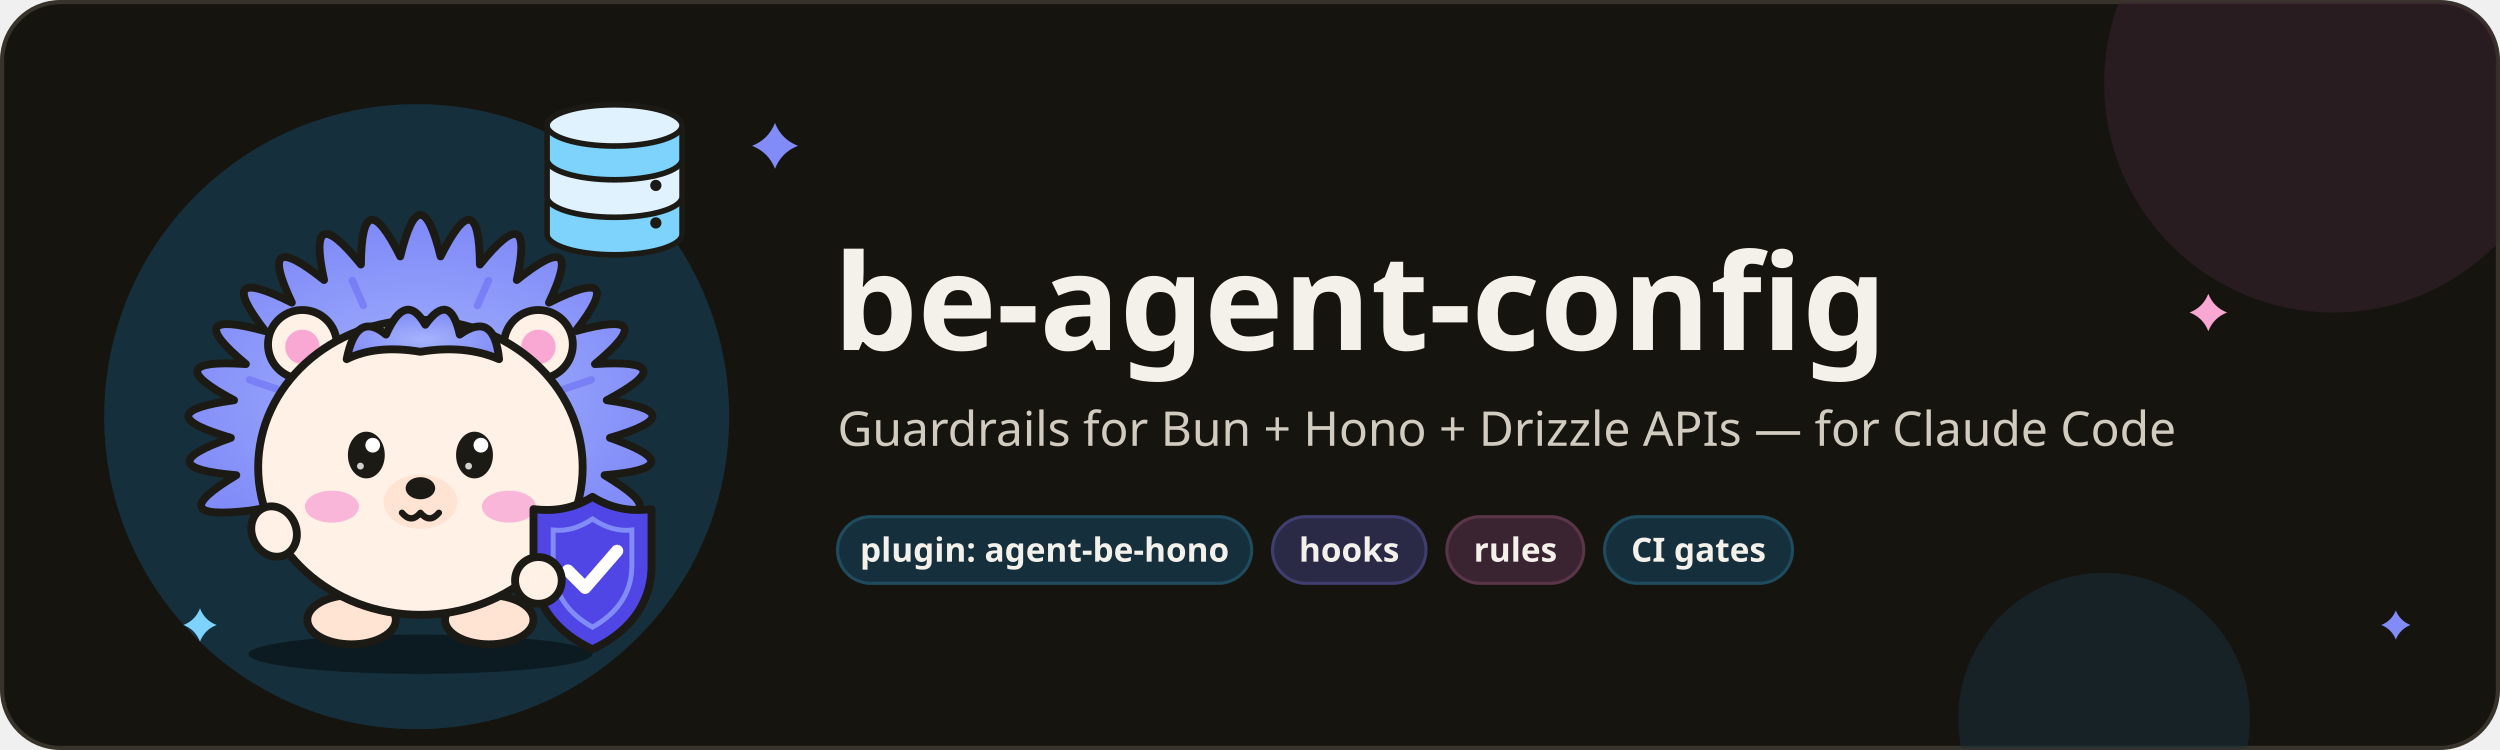
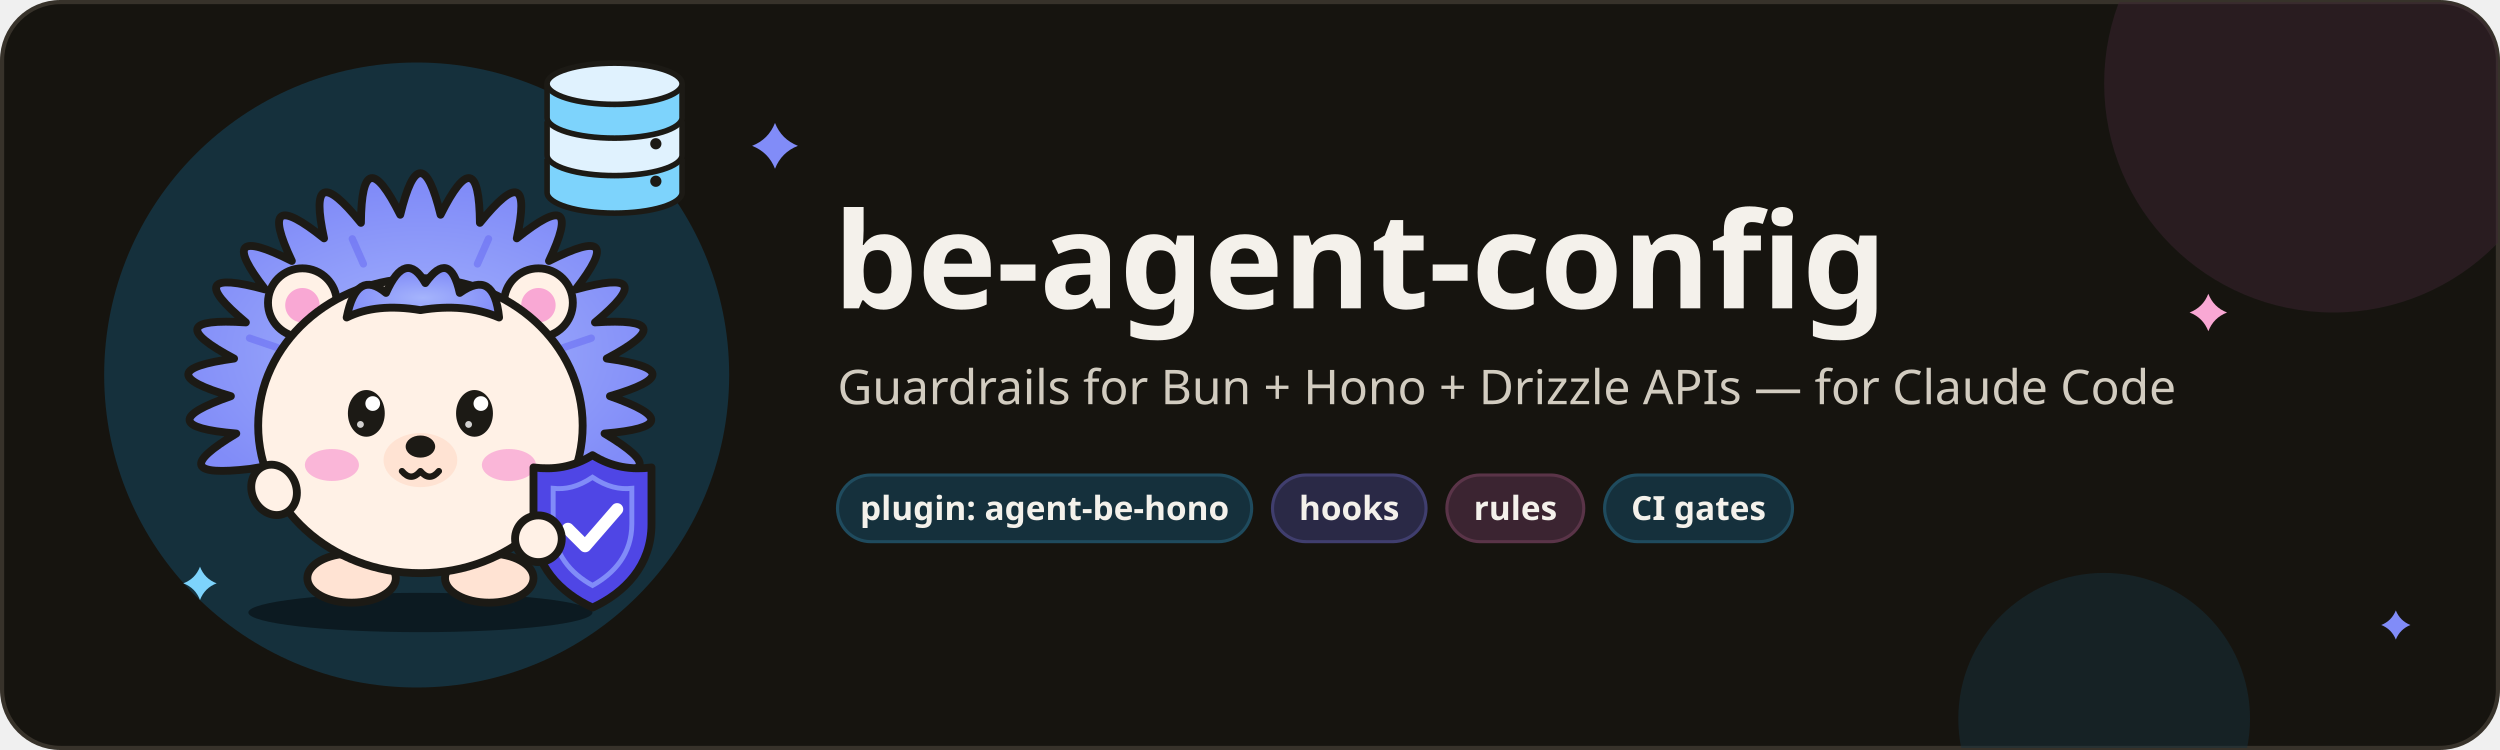
<svg xmlns="http://www.w3.org/2000/svg" viewBox="0 0 1200 360" role="img" aria-labelledby="t d">
  <defs>
    <style>.s{font-family:'Plus Jakarta Sans', system-ui, sans-serif}.m{font-family:ui-monospace, 'SF Mono', Menlo, Consolas, monospace;font-variant-ligatures:none}.eye,.tw,.blob{transform-box:fill-box;transform-origin:50% 50%}.eye{animation:blink 4.6s ease-in-out infinite}@keyframes blink{0%,93%,96%,100%{transform:scaleY(1)}94%,95%{transform:scaleY(.1)}}.glint{animation:glint 4.6s ease-in-out infinite}@keyframes glint{0%,93%,96%,100%{opacity:1}93.6%,95.4%{opacity:0}}.tw{animation:twinkle 6s ease-in-out infinite}.tw1{animation-delay:.6s}.tw2{animation-delay:2.1s}.tw3{animation-delay:3.6s}.tw4{animation-delay:5.1s}.tw5{animation-delay:1.35s}.tw6{animation-delay:2.85s}.tw7{animation-delay:4.35s}@keyframes twinkle{0%,32%,100%{transform:scale(1);opacity:1}10%{transform:scale(.85);opacity:.6}22%{transform:scale(1.1);opacity:1}}.blob{animation:drift-a 9s ease-in-out infinite}.blob2{animation-name:drift-b}.blob3{animation-name:drift-c}@keyframes drift-a{0%,100%{transform:translate(0,0)}50%{transform:translate(2px,-2px)}}@keyframes drift-b{0%,100%{transform:translate(0,0)}50%{transform:translate(-2.5px,2px)}}@keyframes drift-c{0%,100%{transform:translate(0,0)}50%{transform:translate(2px,-1.5px)}}@media (prefers-reduced-motion:reduce){*,*::before,*::after{animation:none!important}}</style>
    <filter id="sh" x="-10%" y="-10%" width="120%" height="140%">
      <feDropShadow dx="0" dy="4" stdDeviation="6" flood-color="#000000" flood-opacity="0.5" />
    </filter>
  </defs>
  <clipPath id="cc">
    <rect x="1" y="1" width="1198" height="358" rx="28" />
  </clipPath>
  <rect x="1" y="1" width="1198" height="358" rx="28" fill="#16140f" stroke="#37322a" stroke-width="2" />
  <g clip-path="url(#cc)">
    <g class="blob">
-       <circle cx="200" cy="200" r="150" fill="#15303c" />
+       <circle cx="200" cy="180" r="150" fill="#15303c" />
    </g>
    <g class="blob blob2">
      <circle cx="1120" cy="40" r="110" fill="#3b2431" opacity="0.5" />
    </g>
    <g class="blob blob3">
      <circle cx="1010" cy="345" r="70" fill="#15303c" opacity="0.5" />
    </g>
  </g>
  <g class="tw tw1">
    <path d="M372,59Q375.1,66.9 383,70Q375.1,73.1 372,81Q368.9,73.1 361,70Q368.9,66.9 372,59Z" fill="#818cf8" opacity="1" />
  </g>
  <g class="tw tw2">
    <path d="M1060,141Q1062.5,147.5 1069,150Q1062.5,152.5 1060,159Q1057.5,152.5 1051,150Q1057.5,147.5 1060,141Z" fill="#f9a8d4" opacity="1" />
  </g>
  <g class="tw tw3">
-     <path d="M96,292Q98.2,297.8 104,300Q98.2,302.2 96,308Q93.8,302.2 88,300Q93.8,297.8 96,292Z" fill="#7dd3fc" opacity="1" />
+     <path d="M96,272Q98.2,277.8 104,280Q98.2,282.2 96,288Q93.8,282.2 88,280Q93.8,277.8 96,272Z" fill="#7dd3fc" opacity="1" />
  </g>
  <g class="tw tw4">
    <path d="M1150,293Q1152,298 1157,300Q1152,302 1150,307Q1148,302 1143,300Q1148,298 1150,293Z" fill="#818cf8" opacity="1" />
  </g>
-   <g transform="translate(72 78) scale(1.18)">
+   <g transform="translate(72 58) scale(1.18)">
    <defs>
      <radialGradient id="mg" cx="50%" cy="60%" r="55%">
        <stop offset="0" stop-color="#a5b4fc" />
        <stop offset="1" stop-color="#818cf8" />
      </radialGradient>
    </defs>
    <ellipse cx="110" cy="200" rx="70" ry="8" fill="#000000" opacity="0.45" />
    <path d="M110,130L40.7,141.6Q3.9,145.9 35.1,127.2Q-1.8,124.1 32.9,112Q-2.4,101.7 34.2,96.7Q2,79.6 39,82Q11.3,58.9 46.9,68.6Q25.1,40.5 57.7,57Q42.7,25.3 70.8,47.8Q63.4,13.8 85.8,41.5Q86.1,6.8 101.8,38.2Q110,4.4 118.2,38.2Q133.9,6.8 134.2,41.5Q156.6,13.8 149.2,47.8Q177.3,25.3 162.3,57Q194.9,40.5 173.1,68.6Q208.7,58.9 181,82Q218,79.6 185.8,96.7Q222.4,101.7 187.1,112Q221.8,124.1 184.9,127.2Q216.1,145.9 179.3,141.6Z" fill="url(#mg)" stroke="#1c1a15" stroke-width="3.2" stroke-linejoin="round" stroke-linecap="round" />
    <path d="M51.7,92.2L40.5,88.4" stroke="#6366f1" stroke-width="3" stroke-linecap="round" opacity=".5" />
    <path d="M65.4,71.7L56.8,64.1" stroke="#6366f1" stroke-width="3" stroke-linecap="round" opacity=".5" />
    <path d="M86.8,58.2L82.3,48" stroke="#6366f1" stroke-width="3" stroke-linecap="round" opacity=".5" />
    <path d="M133.2,58.2L137.7,48" stroke="#6366f1" stroke-width="3" stroke-linecap="round" opacity=".5" />
    <path d="M154.6,71.7L163.2,64.1" stroke="#6366f1" stroke-width="3" stroke-linecap="round" opacity=".5" />
    <path d="M168.3,92.2L179.5,88.4" stroke="#6366f1" stroke-width="3" stroke-linecap="round" opacity=".5" />
    <circle cx="62" cy="74" r="14" fill="#fff1e6" stroke="#1c1a15" stroke-width="3.2" stroke-linejoin="round" stroke-linecap="round" />
    <circle cx="62" cy="75" r="7" fill="#f9a8d4" />
    <circle cx="158" cy="74" r="14" fill="#fff1e6" stroke="#1c1a15" stroke-width="3.2" stroke-linejoin="round" stroke-linecap="round" />
    <circle cx="158" cy="75" r="7" fill="#f9a8d4" />
    <ellipse cx="82" cy="186" rx="18" ry="10" fill="#ffe3d3" stroke="#1c1a15" stroke-width="3.2" stroke-linejoin="round" stroke-linecap="round" />
    <ellipse cx="138" cy="186" rx="18" ry="10" fill="#ffe3d3" stroke="#1c1a15" stroke-width="3.2" stroke-linejoin="round" stroke-linecap="round" />
    <ellipse cx="110" cy="124" rx="66" ry="60" fill="#fff1e6" stroke="#1c1a15" stroke-width="3.2" stroke-linejoin="round" stroke-linecap="round" />
    <path d="M80,80Q84,60 96,70Q104,52 112,66Q122,52 126,70Q140,60 142,80Q128,74 110,77Q92,74 80,80Z" fill="url(#mg)" stroke="#1c1a15" stroke-width="3.2" stroke-linejoin="round" stroke-linecap="round" />
    <ellipse cx="74" cy="140" rx="11" ry="6.5" fill="#f9a8d4" opacity=".8" />
    <ellipse cx="146" cy="140" rx="11" ry="6.5" fill="#f9a8d4" opacity=".8" />
    <g class="eye">
      <ellipse cx="88" cy="119" rx="7.5" ry="9.5" fill="#1c1a15" />
      <g class="glint">
        <circle cx="90.6" cy="115" r="3" fill="#ffffff" />
        <circle cx="85.6" cy="123.5" r="1.4" fill="#ffffff" opacity=".8" />
      </g>
    </g>
    <g class="eye">
      <ellipse cx="132" cy="119" rx="7.5" ry="9.5" fill="#1c1a15" />
      <g class="glint">
        <circle cx="134.6" cy="115" r="3" fill="#ffffff" />
        <circle cx="129.6" cy="123.5" r="1.4" fill="#ffffff" opacity=".8" />
      </g>
    </g>
    <ellipse cx="110" cy="138" rx="15" ry="11" fill="#ffe3d3" />
    <ellipse cx="110" cy="132.5" rx="6" ry="4.5" fill="#1c1a15" />
    <path d="M102.5,142.5q3.75,4.5 7.5,0q3.75,4.5 7.5,0" fill="none" stroke="#1c1a15" stroke-width="2.6" stroke-linecap="round" stroke-linejoin="round" />
    <ellipse cx="50" cy="152" rx="9" ry="10.5" fill="#fff1e6" stroke="#1c1a15" stroke-width="3.2" stroke-linejoin="round" stroke-linecap="round" transform="rotate(-25 46 150)" />
    <path d="M180,136C188,141 196,142 204,141L204,164C204,181 193,192 180,198C167,192 156,181 156,164L156,141C164,142 172,141 180,136Z" fill="#4f46e5" stroke="#1c1a15" stroke-width="3.2" stroke-linejoin="round" stroke-linecap="round" />
    <path d="M180,145C186,149 191,150 196,149.5L196,164C196,176 189,184 180,189C171,184 164,176 164,164L164,149.5C169,150 174,149 180,145Z" fill="none" stroke="#818cf8" stroke-width="2" />
    <path d="M170,166l7,7l13,-15" fill="none" stroke="#ffffff" stroke-width="5" stroke-linecap="round" stroke-linejoin="round" />
    <circle cx="158" cy="170" r="9.5" fill="#fff1e6" stroke="#1c1a15" stroke-width="3.2" stroke-linejoin="round" stroke-linecap="round" />
  </g>
-   <g transform="translate(250 44) scale(0.9)">
+   <g transform="translate(250 24) scale(0.9)">
    <path d="M14,58v18a36,11 0 0 0 72,0v-18" fill="#7dd3fc" stroke="#1c1a15" stroke-width="3" stroke-linejoin="round" />
    <path d="M14,38v18a36,11 0 0 0 72,0v-18" fill="#e0f2fe" stroke="#1c1a15" stroke-width="3" stroke-linejoin="round" />
    <path d="M14,18v18a36,11 0 0 0 72,0v-18" fill="#7dd3fc" stroke="#1c1a15" stroke-width="3" stroke-linejoin="round" />
    <ellipse cx="50" cy="18" rx="36" ry="11" fill="#e0f2fe" stroke="#1c1a15" stroke-width="3" />
    <circle cx="72" cy="50" r="3" fill="#1c1a15" />
    <circle cx="72" cy="70" r="3" fill="#1c1a15" />
  </g>
-   <text class="s" x="400" y="168" font-size="64" font-weight="800" fill="#f4f1eb">be-agent-config</text>
-   <text class="s" x="402" y="214" font-size="23" font-weight="500" fill="#d2ccc0">Guardrails for Bun + Hono + Drizzle APIs — for Claude Code</text>
-   <rect x="402" y="248" width="198.8" height="32" rx="16.0" fill="#15303c" stroke="#1f4b5e" stroke-width="1.5" />
-   <text class="s" x="501.4" y="269.6" font-size="16" font-weight="600" fill="#f4f1eb" text-anchor="middle">plugin: agent-be-hono</text>
-   <rect x="610.8" y="248" width="73.7" height="32" rx="16.0" fill="#2a2946" stroke="#403e6e" stroke-width="1.5" />
-   <text class="s" x="647.6" y="269.6" font-size="16" font-weight="600" fill="#f4f1eb" text-anchor="middle">hooks</text>
-   <rect x="694.5" y="248" width="65.7" height="32" rx="16.0" fill="#3b2431" stroke="#5a3448" stroke-width="1.5" />
-   <text class="s" x="727.4" y="269.6" font-size="16" font-weight="600" fill="#f4f1eb" text-anchor="middle">rules</text>
-   <rect x="770.2" y="248" width="90.2" height="32" rx="16.0" fill="#15303c" stroke="#1f4b5e" stroke-width="1.5" />
-   <text class="s" x="815.3" y="269.6" font-size="16" font-weight="600" fill="#f4f1eb" text-anchor="middle">CI gates</text>
+   <text class="s" x="400" y="148" font-size="64" font-weight="800" fill="#f4f1eb">be-agent-config</text>
+   <text class="s" x="402" y="194" font-size="23" font-weight="500" fill="#d2ccc0">Guardrails for Bun + Hono + Drizzle APIs — for Claude Code</text>
+   <rect x="402" y="228" width="198.8" height="32" rx="16.0" fill="#15303c" stroke="#1f4b5e" stroke-width="1.5" />
+   <text class="s" x="501.4" y="249.6" font-size="16" font-weight="600" fill="#f4f1eb" text-anchor="middle">plugin: agent-be-hono</text>
+   <rect x="610.8" y="228" width="73.7" height="32" rx="16.0" fill="#2a2946" stroke="#403e6e" stroke-width="1.5" />
+   <text class="s" x="647.6" y="249.6" font-size="16" font-weight="600" fill="#f4f1eb" text-anchor="middle">hooks</text>
+   <rect x="694.5" y="228" width="65.7" height="32" rx="16.0" fill="#3b2431" stroke="#5a3448" stroke-width="1.5" />
+   <text class="s" x="727.4" y="249.6" font-size="16" font-weight="600" fill="#f4f1eb" text-anchor="middle">rules</text>
+   <rect x="770.2" y="228" width="90.2" height="32" rx="16.0" fill="#15303c" stroke="#1f4b5e" stroke-width="1.5" />
+   <text class="s" x="815.3" y="249.6" font-size="16" font-weight="600" fill="#f4f1eb" text-anchor="middle">CI gates</text>
</svg>
